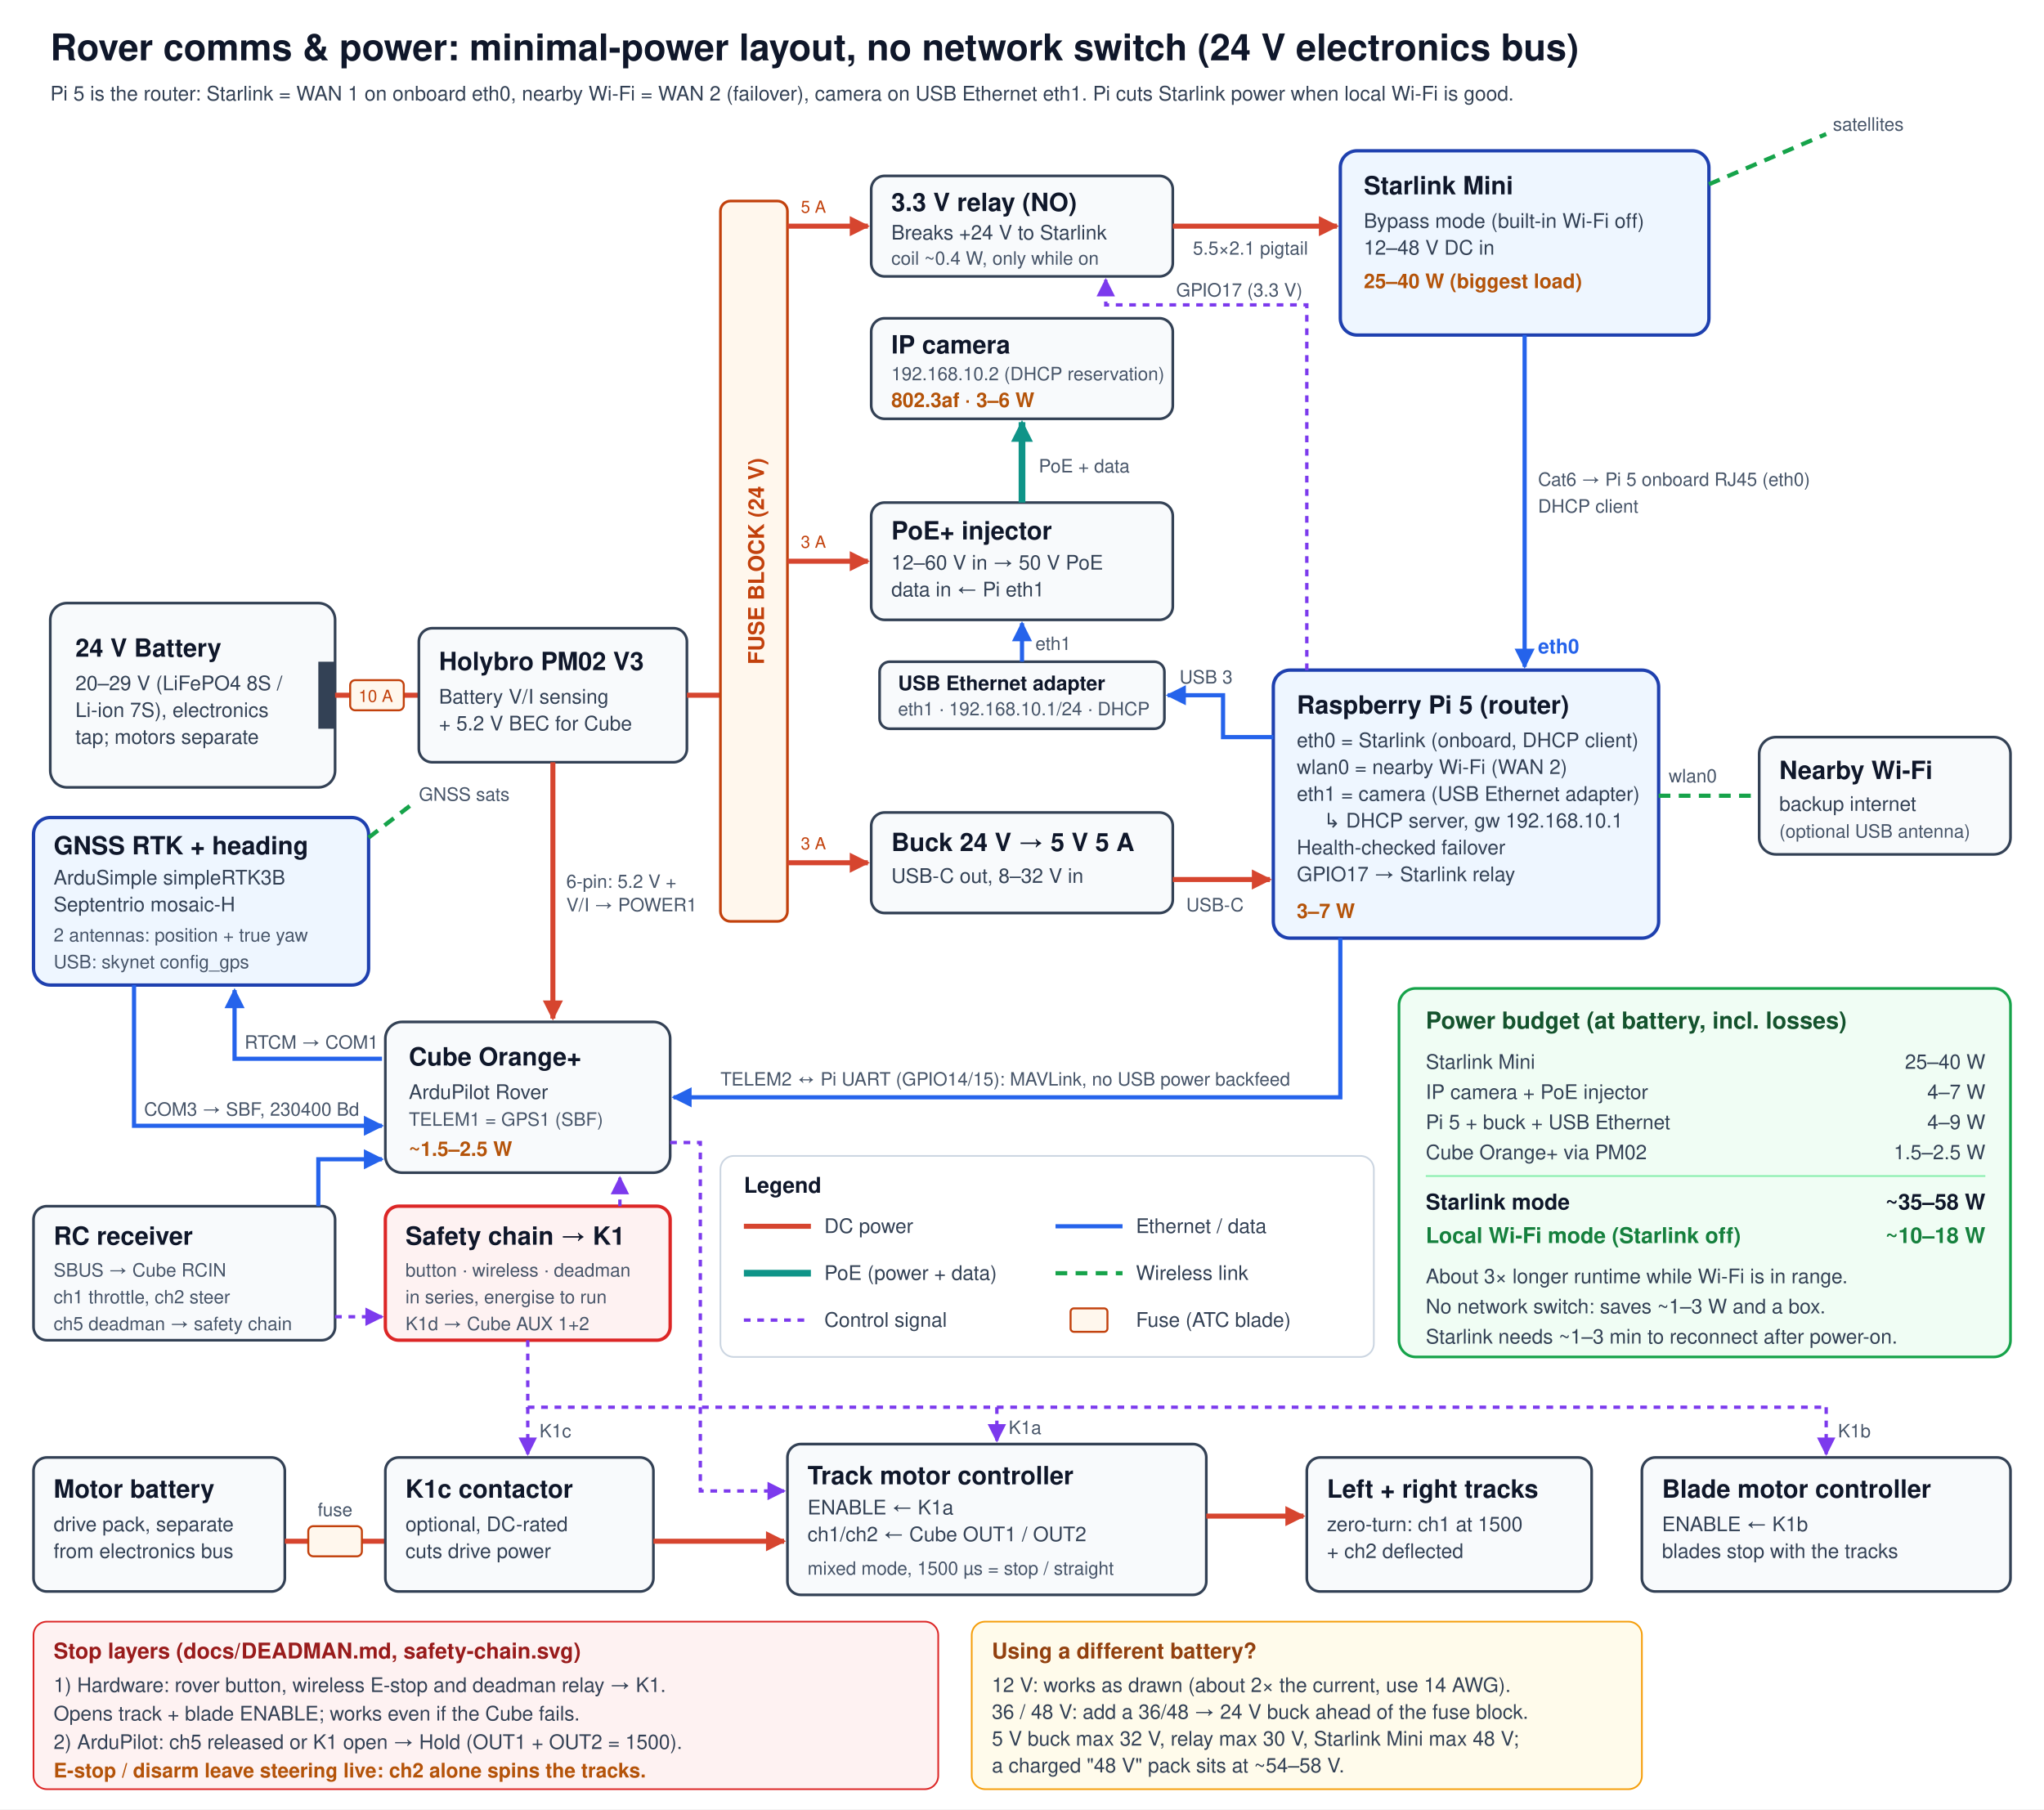
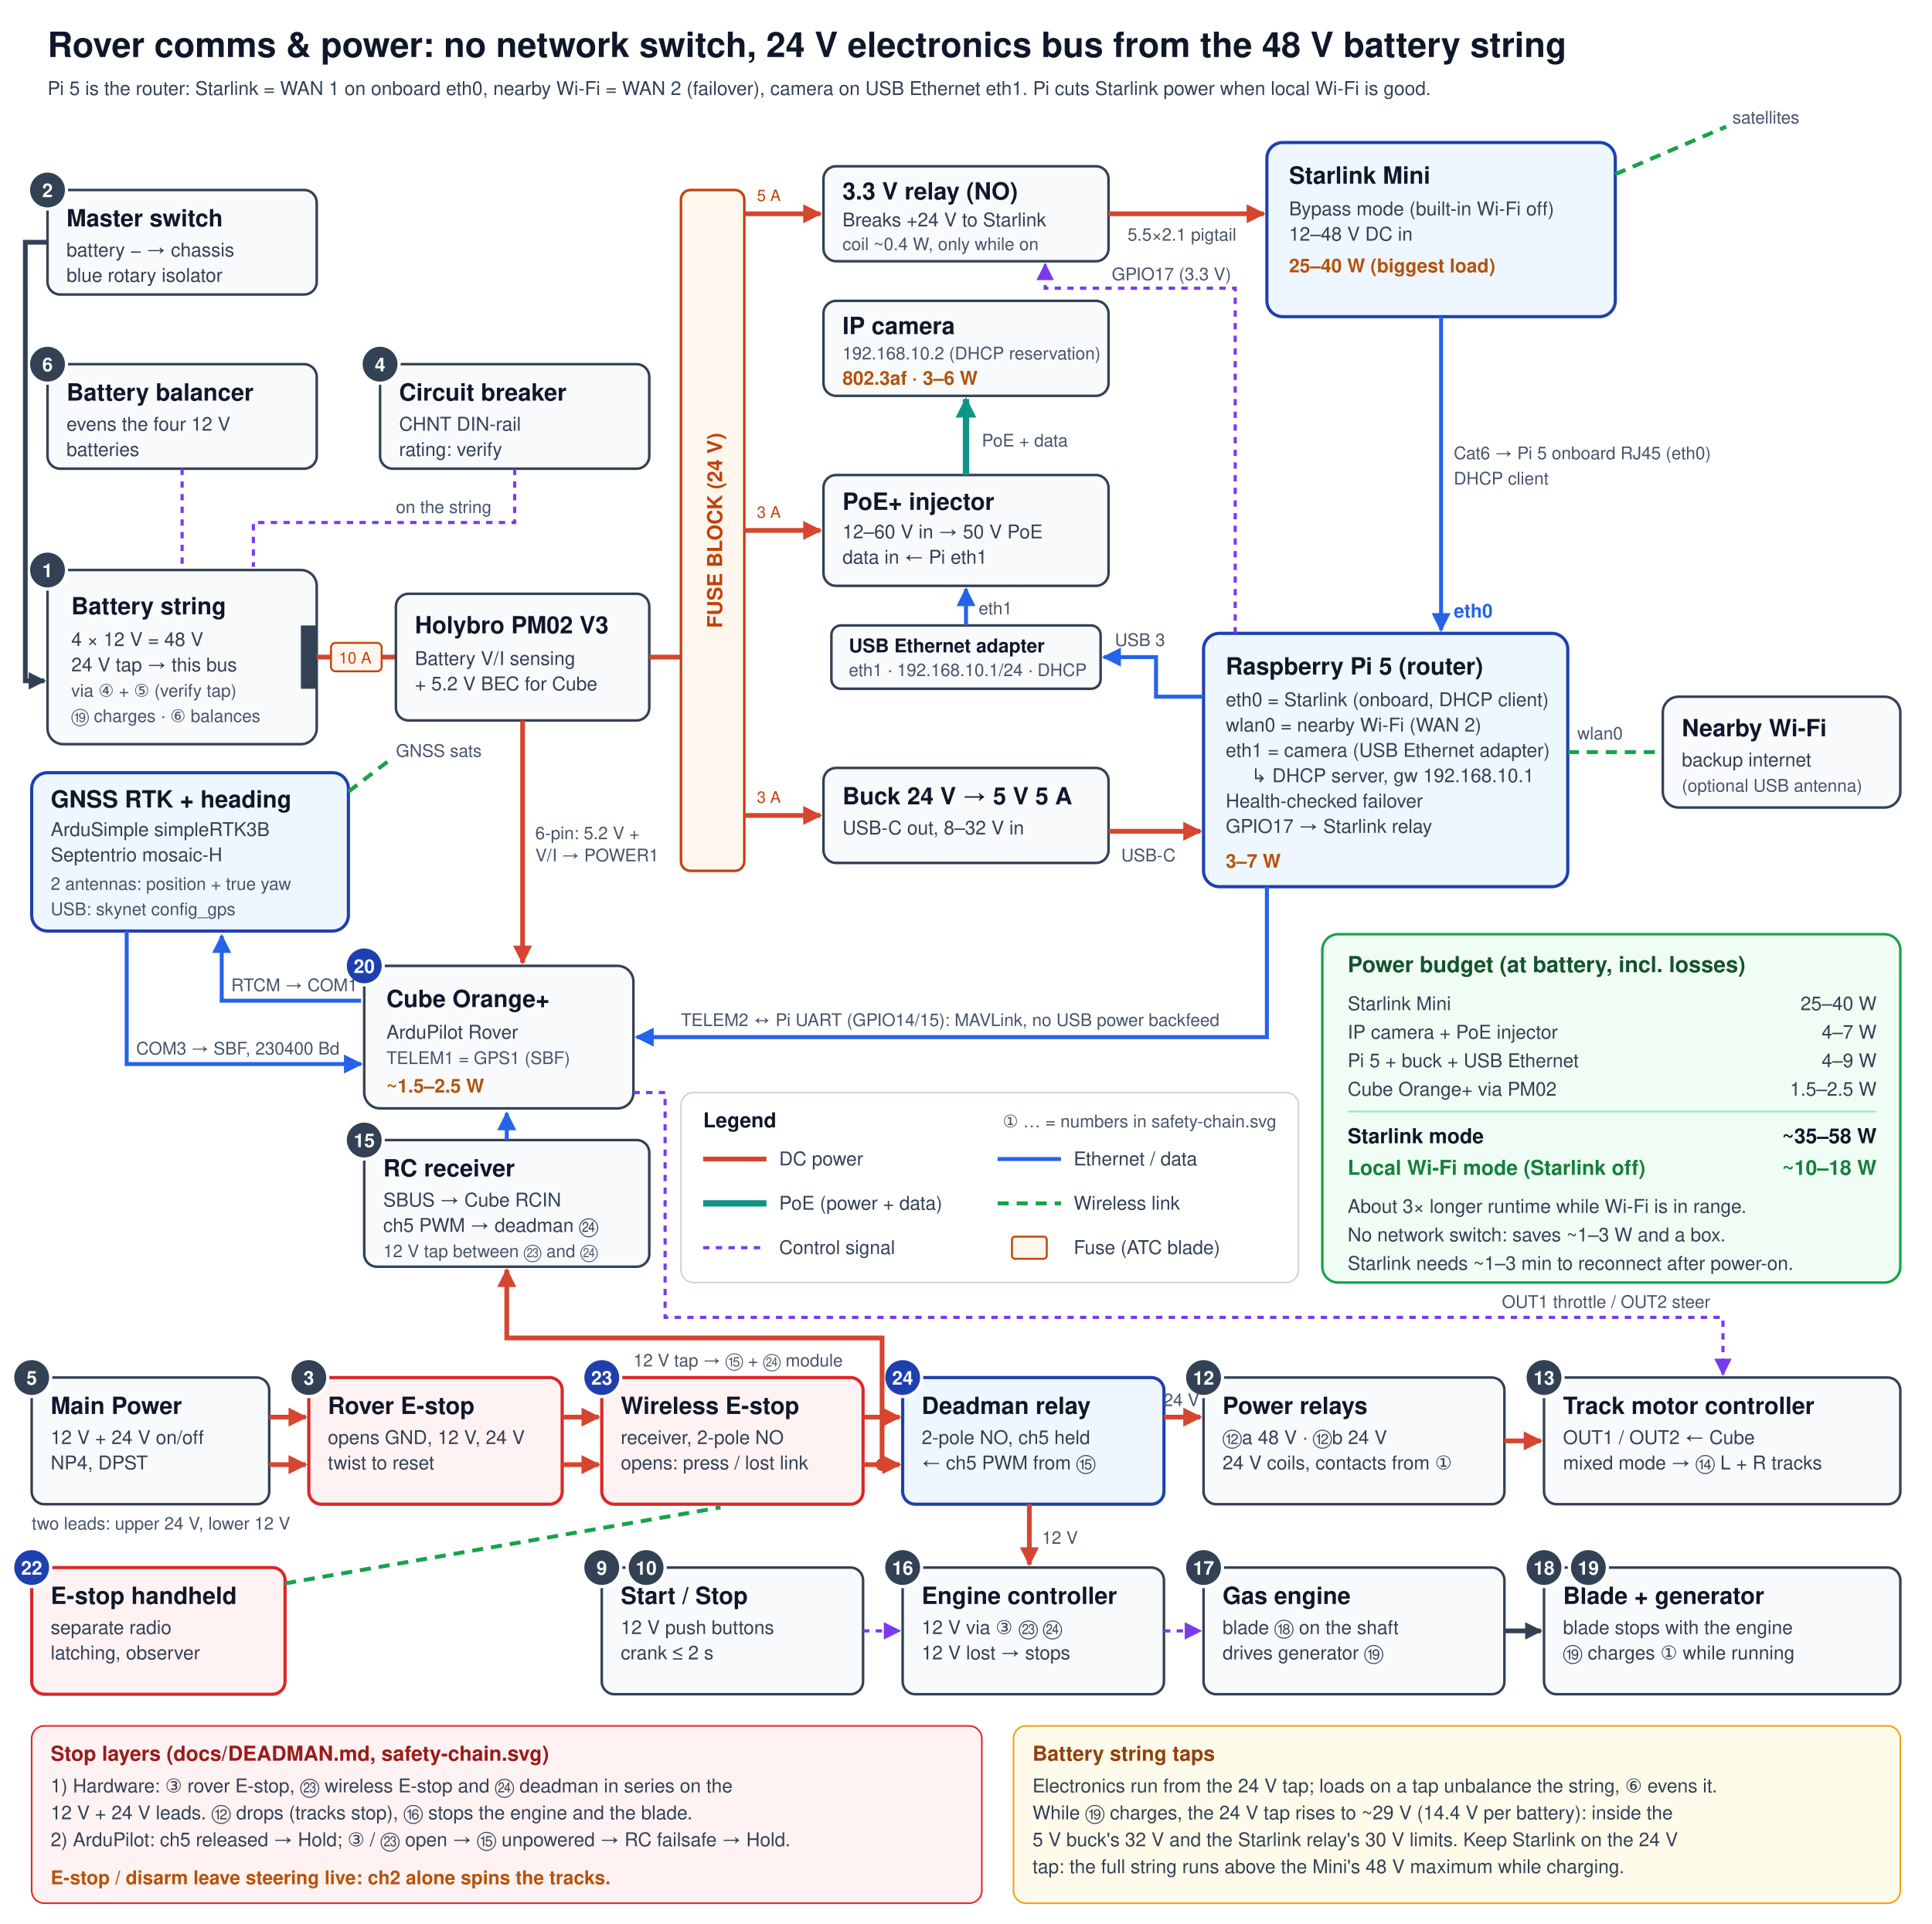
- <svg xmlns="http://www.w3.org/2000/svg" viewBox="0 0 1220 1080" font-family="Segoe UI, Helvetica, Arial, sans-serif">
+ <svg xmlns="http://www.w3.org/2000/svg" viewBox="0 0 1220 1215" font-family="Segoe UI, Helvetica, Arial, sans-serif">
  <defs>
    <marker id="arR" viewBox="0 0 10 10" refX="9" refY="5" markerWidth="12" markerHeight="12" markerUnits="userSpaceOnUse" orient="auto">
      <path d="M0,0 L10,5 L0,10 z" fill="#d6452f" />
    </marker>
    <marker id="arB" viewBox="0 0 10 10" refX="9" refY="5" markerWidth="12" markerHeight="12" markerUnits="userSpaceOnUse" orient="auto">
      <path d="M0,0 L10,5 L0,10 z" fill="#2563eb" />
    </marker>
    <marker id="arT" viewBox="0 0 10 10" refX="9" refY="5" markerWidth="13" markerHeight="13" markerUnits="userSpaceOnUse" orient="auto">
      <path d="M0,0 L10,5 L0,10 z" fill="#0f9488" />
+     </marker>
+     <marker id="arK" viewBox="0 0 10 10" refX="9" refY="5" markerWidth="11" markerHeight="11" markerUnits="userSpaceOnUse" orient="auto">
+       <path d="M0,0 L10,5 L0,10 z" fill="#334155" />
    </marker>
    <marker id="arP" viewBox="0 0 10 10" refX="9" refY="5" markerWidth="11" markerHeight="11" markerUnits="userSpaceOnUse" orient="auto">
      <path d="M0,0 L10,5 L0,10 z" fill="#7c3aed" />
    </marker>
    <style>
      .box{fill:#f8fafc;stroke:#334155;stroke-width:1.6}
      .key{fill:#eef6ff;stroke:#1e40af;stroke-width:2}
      .t{font-size:15px;font-weight:700;fill:#0f172a}
      .s{font-size:12px;fill:#334155}
      .w{font-size:12px;font-weight:700;fill:#b45309}
      .lbl{font-size:11px;fill:#475569}
      .pwr{stroke:#d6452f;stroke-width:3;fill:none}
      .dat{stroke:#2563eb;stroke-width:2.5;fill:none}
      .poe{stroke:#0f9488;stroke-width:4;fill:none}
      .wifi{stroke:#16a34a;stroke-width:2.5;fill:none;stroke-dasharray:7 5}
      .ctl{stroke:#7c3aed;stroke-width:2;fill:none;stroke-dasharray:4 4}
+       .gnd{stroke:#334155;stroke-width:3;fill:none}
      .fuse{fill:#fff7ed;stroke:#c2410c;stroke-width:1.2}
    </style>
  </defs>
-   <rect width="1220" height="1080" fill="#ffffff" />
-   <text x="30" y="36" font-size="22" font-weight="700" fill="#0f172a">Rover comms &amp; power: minimal-power layout, no network switch (24 V electronics bus)</text>
+   <rect width="1220" height="1215" fill="#ffffff" />
+   <text x="30" y="36" font-size="22" font-weight="700" fill="#0f172a">Rover comms &amp; power: no network switch, 24 V electronics bus from the 48 V battery string</text>
  <text x="30" y="60" class="s">Pi 5 is the router: Starlink = WAN 1 on onboard eth0, nearby Wi-Fi = WAN 2 (failover), camera on USB Ethernet eth1. Pi cuts Starlink power when local Wi-Fi is good.</text>
+   <rect x="30" y="120" width="170" height="66" rx="8" class="box" />
+   <text x="42" y="143" class="t">Master switch</text>
+   <text x="42" y="162" class="s">battery − → chassis</text>
+   <text x="42" y="178" class="s">blue rotary isolator</text>
+   <circle cx="30" cy="120" r="12" fill="#334155" stroke="#ffffff" stroke-width="2" />
+   <text x="30" y="124.5" font-size="12" font-weight="700" fill="#ffffff" text-anchor="middle">2</text>
+   <rect x="30" y="230" width="170" height="66" rx="8" class="box" />
+   <text x="42" y="253" class="t">Battery balancer</text>
+   <text x="42" y="272" class="s">evens the four 12 V</text>
+   <text x="42" y="288" class="s">batteries</text>
+   <circle cx="30" cy="230" r="12" fill="#334155" stroke="#ffffff" stroke-width="2" />
+   <text x="30" y="234.5" font-size="12" font-weight="700" fill="#ffffff" text-anchor="middle">6</text>
+   <rect x="240" y="230" width="170" height="66" rx="8" class="box" />
+   <text x="252" y="253" class="t">Circuit breaker</text>
+   <text x="252" y="272" class="s">CHNT DIN-rail</text>
+   <text x="252" y="288" class="s">rating: verify</text>
+   <circle cx="240" cy="230" r="12" fill="#334155" stroke="#ffffff" stroke-width="2" />
+   <text x="240" y="234.5" font-size="12" font-weight="700" fill="#ffffff" text-anchor="middle">4</text>
  <rect x="30" y="360" width="170" height="110" rx="10" class="box" />
  <rect x="190" y="395" width="10" height="40" fill="#334155" />
-   <text x="45" y="392" class="t">24 V Battery</text>
-   <text x="45" y="412" class="s">20–29 V (LiFePO4 8S /</text>
-   <text x="45" y="428" class="s">Li-ion 7S), electronics</text>
-   <text x="45" y="444" class="s">tap; motors separate</text>
+   <text x="45" y="388" class="t">Battery string</text>
+   <text x="45" y="408" class="s">4 × 12 V = 48 V</text>
+   <text x="45" y="424" class="s">24 V tap → this bus</text>
+   <text x="45" y="440" class="lbl">via ④ + ⑤ (verify tap)</text>
+   <text x="45" y="456" class="lbl">⑲ charges · ⑥ balances</text>
+   <circle cx="30" cy="360" r="12" fill="#334155" stroke="#ffffff" stroke-width="2" />
+   <text x="30" y="364.5" font-size="12" font-weight="700" fill="#ffffff" text-anchor="middle">1</text>
+   <path d="M115,296 V358" class="ctl" />
+   <path d="M30,153 H16 V430 H28" class="gnd" marker-end="url(#arK)" />
+   <path d="M325,296 V330 H160 V358" class="ctl" />
+   <text x="250" y="324" class="lbl" text-anchor="start">on the string</text>
  <line x1="200" y1="415" x2="250" y2="415" class="pwr" />
  <rect x="209" y="406" width="32" height="18" rx="3" class="fuse" />
  <text x="214" y="419" font-size="10" fill="#c2410c">10 A</text>
  <rect x="250" y="375" width="160" height="80" rx="8" class="box" />
  <text x="262" y="400" class="t">Holybro PM02 V3</text>
  <text x="262" y="420" class="s">Battery V/I sensing</text>
  <text x="262" y="436" class="s">+ 5.2 V BEC for Cube</text>
  <line x1="410" y1="415" x2="430" y2="415" class="pwr" />
  <rect x="430" y="120" width="40" height="430" rx="6" fill="#fff7ed" stroke="#c2410c" stroke-width="1.6" />
  <text x="456" y="335" font-size="13" font-weight="700" fill="#c2410c" transform="rotate(-90 456 335)" text-anchor="middle">FUSE BLOCK (24 V)</text>
  <line x1="470" y1="135" x2="518" y2="135" class="pwr" marker-end="url(#arR)" />
  <text x="478" y="127" font-size="10" fill="#c2410c">5 A</text>
  <rect x="520" y="105" width="180" height="60" rx="8" class="box" />
  <text x="532" y="126" class="t">3.3 V relay (NO)</text>
  <text x="532" y="143" class="s">Breaks +24 V to Starlink</text>
  <text x="532" y="158" class="lbl">coil ~0.4 W, only while on</text>
  <line x1="700" y1="135" x2="798" y2="135" class="pwr" marker-end="url(#arR)" />
  <text x="712" y="152" class="lbl">5.5×2.1 pigtail</text>
  <rect x="800" y="90" width="220" height="110" rx="10" class="key" />
  <text x="814" y="116" class="t">Starlink Mini</text>
  <text x="814" y="136" class="s">Bypass mode (built-in Wi-Fi off)</text>
  <text x="814" y="152" class="s">12–48 V DC in</text>
  <text x="814" y="172" class="w">25–40 W (biggest load)</text>
  <path d="M1020,110 L1090,80" class="wifi" />
  <text x="1094" y="78" class="lbl">satellites</text>
  <line x1="910" y1="200" x2="910" y2="398" class="dat" marker-end="url(#arB)" />
  <text x="918" y="290" class="lbl">Cat6 → Pi 5 onboard RJ45 (eth0)</text>
  <text x="918" y="306" class="lbl">DHCP client</text>
  <text x="918" y="390" font-size="12" font-weight="700" fill="#2563eb">eth0</text>
  <rect x="760" y="400" width="230" height="160" rx="10" class="key" />
  <text x="774" y="426" class="t">Raspberry Pi 5 (router)</text>
  <text x="774" y="446" class="s">eth0  = Starlink (onboard, DHCP client)</text>
  <text x="774" y="462" class="s">wlan0 = nearby Wi-Fi (WAN 2)</text>
  <text x="774" y="478" class="s">eth1  = camera (USB Ethernet adapter)</text>
  <text x="790" y="494" class="s">↳ DHCP server, gw 192.168.10.1</text>
  <text x="774" y="510" class="s">Health-checked failover</text>
  <text x="774" y="526" class="s">GPIO17 → Starlink relay</text>
  <text x="774" y="548" class="w">3–7 W</text>
  <line x1="470" y1="335" x2="518" y2="335" class="pwr" marker-end="url(#arR)" />
  <text x="478" y="327" font-size="10" fill="#c2410c">3 A</text>
  <rect x="520" y="300" width="180" height="70" rx="8" class="box" />
  <text x="532" y="322" class="t">PoE+ injector</text>
  <text x="532" y="340" class="s">12–60 V in → 50 V PoE</text>
  <text x="532" y="356" class="s">data in ← Pi eth1</text>
  <rect x="525" y="395" width="170" height="40" rx="6" class="box" />
  <text x="536" y="412" font-size="12" font-weight="700" fill="#0f172a">USB Ethernet adapter</text>
  <text x="536" y="427" class="lbl">eth1 · 192.168.10.1/24 · DHCP</text>
  <path d="M760,440 H730 V415 H697" class="dat" marker-end="url(#arB)" />
  <text x="704" y="408" class="lbl">USB 3</text>
  <line x1="610" y1="395" x2="610" y2="372" class="dat" marker-end="url(#arB)" />
  <text x="618" y="388" class="lbl">eth1</text>
  <line x1="610" y1="300" x2="610" y2="252" class="poe" marker-end="url(#arT)" />
  <text x="620" y="282" class="lbl">PoE + data</text>
  <rect x="520" y="190" width="180" height="60" rx="8" class="box" />
  <text x="532" y="211" class="t">IP camera</text>
  <text x="532" y="227" class="lbl">192.168.10.2 (DHCP reservation)</text>
  <text x="532" y="243" class="w">802.3af · 3–6 W</text>
  <path d="M780,400 V182 H660 V167" class="ctl" marker-end="url(#arP)" />
  <text x="702" y="177" class="lbl" fill="#7c3aed">GPIO17 (3.3 V)</text>
  <line x1="470" y1="515" x2="518" y2="515" class="pwr" marker-end="url(#arR)" />
  <text x="478" y="507" font-size="10" fill="#c2410c">3 A</text>
  <rect x="520" y="485" width="180" height="60" rx="8" class="box" />
  <text x="532" y="508" class="t">Buck 24 V → 5 V 5 A</text>
  <text x="532" y="527" class="s">USB-C out, 8–32 V in</text>
  <line x1="700" y1="525" x2="758" y2="525" class="pwr" marker-end="url(#arR)" />
  <text x="708" y="544" class="lbl">USB-C</text>
  <rect x="1050" y="440" width="150" height="70" rx="10" class="box" />
  <text x="1062" y="465" class="t">Nearby Wi-Fi</text>
  <text x="1062" y="484" class="s">backup internet</text>
  <text x="1062" y="500" class="lbl">(optional USB antenna)</text>
  <line x1="990" y1="475" x2="1048" y2="475" class="wifi" />
  <text x="996" y="467" class="lbl">wlan0</text>
  <line x1="330" y1="455" x2="330" y2="608" class="pwr" marker-end="url(#arR)" />
  <text x="338" y="530" class="lbl">6-pin: 5.2 V +</text>
  <text x="338" y="544" class="lbl">V/I → POWER1</text>
  <rect x="230" y="610" width="170" height="90" rx="10" class="box" />
  <text x="244" y="636" class="t">Cube Orange+</text>
+   <circle cx="230" cy="610" r="12" fill="#1e40af" stroke="#ffffff" stroke-width="2" />
+   <text x="230" y="614.5" font-size="12" font-weight="700" fill="#ffffff" text-anchor="middle">20</text>
  <text x="244" y="656" class="s">ArduPilot Rover</text>
  <text x="244" y="672" class="lbl">TELEM1 = GPS1 (SBF)</text>
  <text x="244" y="690" class="w">~1.5–2.5 W</text>
  <rect x="20" y="488" width="200" height="100" rx="10" class="key" />
  <text x="32" y="510" class="t">GNSS RTK + heading</text>
  <text x="32" y="528" class="s">ArduSimple simpleRTK3B</text>
  <text x="32" y="544" class="s">Septentrio mosaic-H</text>
  <text x="32" y="562" class="lbl">2 antennas: position + true yaw</text>
  <text x="32" y="578" class="lbl">USB: skynet config_gps</text>
  <path d="M220,500 L246,480" class="wifi" />
  <text x="250" y="478" class="lbl">GNSS sats</text>
  <path d="M228,632 H140 V591" class="dat" marker-end="url(#arB)" />
  <text x="146" y="626" class="lbl">RTCM → COM1</text>
  <path d="M80,588 V672 H228" class="dat" marker-end="url(#arB)" />
  <text x="86" y="666" class="lbl">COM3 → SBF, 230400 Bd</text>
  <path d="M800,560 V655 H402" class="dat" marker-end="url(#arB)" />
  <text x="430" y="648" class="lbl">TELEM2 ↔ Pi UART (GPIO14/15): MAVLink, no USB power backfeed</text>
  <rect x="430" y="690" width="390" height="120" rx="8" fill="#ffffff" stroke="#cbd5e1" />
  <text x="444" y="712" font-size="13" font-weight="700" fill="#0f172a">Legend</text>
+   <text x="806" y="712" class="lbl" text-anchor="end">① … = numbers in safety-chain.svg</text>
  <line x1="444" y1="732" x2="484" y2="732" class="pwr" />
  <text x="492" y="736" class="s">DC power</text>
  <line x1="630" y1="732" x2="670" y2="732" class="dat" />
  <text x="678" y="736" class="s">Ethernet / data</text>
  <line x1="444" y1="760" x2="484" y2="760" class="poe" />
  <text x="492" y="764" class="s">PoE (power + data)</text>
  <line x1="630" y1="760" x2="670" y2="760" class="wifi" />
  <text x="678" y="764" class="s">Wireless link</text>
  <line x1="444" y1="788" x2="484" y2="788" class="ctl" />
  <text x="492" y="792" class="s">Control signal</text>
  <rect x="639" y="781" width="22" height="14" rx="2" class="fuse" />
  <text x="678" y="792" class="s">Fuse (ATC blade)</text>
-   <rect x="20" y="720" width="180" height="80" rx="8" class="box" />
-   <text x="32" y="743" class="t">RC receiver</text>
-   <text x="32" y="762" class="lbl">SBUS → Cube RCIN</text>
-   <text x="32" y="778" class="lbl">ch1 throttle, ch2 steer</text>
-   <text x="32" y="794" class="lbl">ch5 deadman → safety chain</text>
-   <path d="M190,720 V692 H228" class="dat" marker-end="url(#arB)" />
-   <path d="M200,786 H228" class="ctl" marker-end="url(#arP)" />
-   <rect x="230" y="720" width="170" height="80" rx="8" fill="#fef2f2" stroke="#dc2626" stroke-width="2" />
-   <text x="242" y="743" class="t">Safety chain → K1</text>
-   <text x="242" y="762" class="lbl">button · wireless · deadman</text>
-   <text x="242" y="778" class="lbl">in series, energise to run</text>
-   <text x="242" y="794" class="lbl">K1d → Cube AUX 1+2</text>
-   <path d="M370,720 V703" class="ctl" marker-end="url(#arP)" />
-   <path d="M315,800 V840 H1090" class="ctl" />
-   <path d="M315,840 V868" class="ctl" marker-end="url(#arP)" />
-   <text x="322" y="858" class="lbl">K1c</text>
-   <path d="M595,840 V860" class="ctl" marker-end="url(#arP)" />
-   <text x="602" y="856" class="lbl">K1a</text>
-   <path d="M1090,840 V868" class="ctl" marker-end="url(#arP)" />
-   <text x="1097" y="858" class="lbl">K1b</text>
+   <rect x="230" y="720" width="180" height="80" rx="8" class="box" />
+   <text x="242" y="743" class="t">RC receiver</text>
+   <text x="242" y="762" class="s">SBUS → Cube RCIN</text>
+   <text x="242" y="778" class="s">ch5 PWM → deadman ㉔</text>
+   <text x="242" y="794" class="lbl">12 V tap between ㉓ and ㉔</text>
+   <circle cx="230" cy="720" r="12" fill="#334155" stroke="#ffffff" stroke-width="2" />
+   <text x="230" y="724.5" font-size="12" font-weight="700" fill="#ffffff" text-anchor="middle">15</text>
+   <path d="M320,720 V703" class="dat" marker-end="url(#arB)" />
  <rect x="20" y="870" width="150" height="80" rx="8" class="box" />
-   <text x="32" y="894" class="t">Motor battery</text>
-   <text x="32" y="914" class="s">drive pack, separate</text>
-   <text x="32" y="930" class="s">from electronics bus</text>
-   <line x1="170" y1="920" x2="230" y2="920" class="pwr" />
-   <rect x="184" y="911" width="32" height="18" rx="3" class="fuse" />
-   <text x="200" y="905" class="lbl" text-anchor="middle">fuse</text>
-   <rect x="230" y="870" width="160" height="80" rx="8" class="box" />
-   <text x="242" y="894" class="t">K1c contactor</text>
-   <text x="242" y="914" class="s">optional, DC-rated</text>
-   <text x="242" y="930" class="s">cuts drive power</text>
-   <line x1="390" y1="920" x2="468" y2="920" class="pwr" marker-end="url(#arR)" />
-   <path d="M400,682 H418 V890 H468" class="ctl" marker-end="url(#arP)" />
-   <rect x="470" y="862" width="250" height="90" rx="8" class="box" />
-   <text x="482" y="886" class="t">Track motor controller</text>
-   <text x="482" y="904" class="s">ENABLE ← K1a</text>
-   <text x="482" y="920" class="s">ch1/ch2 ← Cube OUT1 / OUT2</text>
-   <text x="482" y="940" class="lbl">mixed mode, 1500 µs = stop / straight</text>
-   <line x1="720" y1="905" x2="778" y2="905" class="pwr" marker-end="url(#arR)" />
-   <rect x="780" y="870" width="170" height="80" rx="8" class="box" />
-   <text x="792" y="894" class="t">Left + right tracks</text>
-   <text x="792" y="914" class="s">zero-turn: ch1 at 1500</text>
-   <text x="792" y="930" class="s">+ ch2 deflected</text>
-   <rect x="980" y="870" width="220" height="80" rx="8" class="box" />
-   <text x="992" y="894" class="t">Blade motor controller</text>
-   <text x="992" y="914" class="s">ENABLE ← K1b</text>
-   <text x="992" y="930" class="s">blades stop with the tracks</text>
-   <rect x="20" y="968" width="540" height="100" rx="8" fill="#fef2f2" stroke="#dc2626" />
-   <text x="32" y="990" font-size="13" font-weight="700" fill="#991b1b">Stop layers (docs/DEADMAN.md, safety-chain.svg)</text>
-   <text x="32" y="1010" class="s">1) Hardware: rover button, wireless E-stop and deadman relay → K1.</text>
-   <text x="32" y="1027" class="s">    Opens track + blade ENABLE; works even if the Cube fails.</text>
-   <text x="32" y="1044" class="s">2) ArduPilot: ch5 released or K1 open → Hold (OUT1 + OUT2 = 1500).</text>
-   <text x="32" y="1061" class="w">E-stop / disarm leave steering live: ch2 alone spins the tracks.</text>
-   <rect x="580" y="968" width="400" height="100" rx="8" fill="#fffbeb" stroke="#f59e0b" />
-   <text x="592" y="990" font-size="13" font-weight="700" fill="#92400e">Using a different battery?</text>
-   <text x="592" y="1010" class="s">12 V: works as drawn (about 2× the current, use 14 AWG).</text>
-   <text x="592" y="1026" class="s">36 / 48 V: add a 36/48 → 24 V buck ahead of the fuse block.</text>
-   <text x="592" y="1042" class="s">5 V buck max 32 V, relay max 30 V, Starlink Mini max 48 V;</text>
-   <text x="592" y="1058" class="s">a charged "48 V" pack sits at ~54–58 V.</text>
+   <text x="32" y="893" class="t">Main Power</text>
+   <text x="32" y="912" class="s">12 V + 24 V on/off</text>
+   <text x="32" y="928" class="s">NP4, DPST</text>
+   <circle cx="20" cy="870" r="12" fill="#334155" stroke="#ffffff" stroke-width="2" />
+   <text x="20" y="874.5" font-size="12" font-weight="700" fill="#ffffff" text-anchor="middle">5</text>
+   <rect x="195" y="870" width="160" height="80" rx="8" fill="#fef2f2" stroke="#dc2626" stroke-width="2" />
+   <text x="207" y="893" class="t">Rover E-stop</text>
+   <text x="207" y="912" class="s">opens GND, 12 V, 24 V</text>
+   <text x="207" y="928" class="s">twist to reset</text>
+   <circle cx="195" cy="870" r="12" fill="#334155" stroke="#ffffff" stroke-width="2" />
+   <text x="195" y="874.5" font-size="12" font-weight="700" fill="#ffffff" text-anchor="middle">3</text>
+   <rect x="380" y="870" width="165" height="80" rx="8" fill="#fef2f2" stroke="#dc2626" stroke-width="2" />
+   <text x="392" y="893" class="t">Wireless E-stop</text>
+   <text x="392" y="912" class="s">receiver, 2-pole NO</text>
+   <text x="392" y="928" class="s">opens: press / lost link</text>
+   <circle cx="380" cy="870" r="12" fill="#1e40af" stroke="#ffffff" stroke-width="2" />
+   <text x="380" y="874.5" font-size="12" font-weight="700" fill="#ffffff" text-anchor="middle">23</text>
+   <rect x="570" y="870" width="165" height="80" rx="8" fill="#eef6ff" stroke="#1e40af" stroke-width="2" />
+   <text x="582" y="893" class="t">Deadman relay</text>
+   <text x="582" y="912" class="s">2-pole NO, ch5 held</text>
+   <text x="582" y="928" class="s">← ch5 PWM from ⑮</text>
+   <circle cx="570" cy="870" r="12" fill="#1e40af" stroke="#ffffff" stroke-width="2" />
+   <text x="570" y="874.5" font-size="12" font-weight="700" fill="#ffffff" text-anchor="middle">24</text>
+   <rect x="760" y="870" width="190" height="80" rx="8" class="box" />
+   <text x="772" y="893" class="t">Power relays</text>
+   <text x="772" y="912" class="s">⑫a 48 V · ⑫b 24 V</text>
+   <text x="772" y="928" class="s">24 V coils, contacts from ①</text>
+   <circle cx="760" cy="870" r="12" fill="#334155" stroke="#ffffff" stroke-width="2" />
+   <text x="760" y="874.5" font-size="12" font-weight="700" fill="#ffffff" text-anchor="middle">12</text>
+   <rect x="975" y="870" width="225" height="80" rx="8" class="box" />
+   <text x="987" y="893" class="t">Track motor controller</text>
+   <text x="987" y="912" class="s">OUT1 / OUT2 ← Cube</text>
+   <text x="987" y="928" class="s">mixed mode → ⑭ L + R tracks</text>
+   <circle cx="975" cy="870" r="12" fill="#334155" stroke="#ffffff" stroke-width="2" />
+   <text x="975" y="874.5" font-size="12" font-weight="700" fill="#ffffff" text-anchor="middle">13</text>
+   <path d="M170,895 H193" class="pwr" marker-end="url(#arR)" />
+   <path d="M170,925 H193" class="pwr" marker-end="url(#arR)" />
+   <path d="M355,895 H378" class="pwr" marker-end="url(#arR)" />
+   <path d="M355,925 H378" class="pwr" marker-end="url(#arR)" />
+   <path d="M545,895 H568" class="pwr" marker-end="url(#arR)" />
+   <path d="M545,925 H568" class="pwr" marker-end="url(#arR)" />
+   <path d="M735,895 H758" class="pwr" marker-end="url(#arR)" />
+   <path d="M950,910 H973" class="pwr" marker-end="url(#arR)" />
+   <text x="20" y="966" class="lbl" text-anchor="start">two leads: upper 24 V, lower 12 V</text>
+   <text x="746" y="888" class="lbl" text-anchor="middle">24 V</text>
+   <circle cx="557" cy="925" r="4" fill="#d6452f" />
+   <path d="M557,925 V845 H320 V802" class="pwr" marker-end="url(#arR)" />
+   <text x="400" y="863" class="lbl" text-anchor="start">12 V tap → ⑮ + ㉔ module</text>
+   <path d="M400,690 H420 V832 H1088 V868" class="ctl" marker-end="url(#arP)" />
+   <text x="1080" y="826" class="lbl" text-anchor="end">OUT1 throttle / OUT2 steer</text>
+   <rect x="20" y="990" width="160" height="80" rx="8" fill="#fef2f2" stroke="#dc2626" stroke-width="2" />
+   <text x="32" y="1013" class="t">E-stop handheld</text>
+   <text x="32" y="1032" class="s">separate radio</text>
+   <text x="32" y="1048" class="s">latching, observer</text>
+   <circle cx="20" cy="990" r="12" fill="#1e40af" stroke="#ffffff" stroke-width="2" />
+   <text x="20" y="994.5" font-size="12" font-weight="700" fill="#ffffff" text-anchor="middle">22</text>
+   <path d="M180,1000 L455,952" class="wifi" />
+   <rect x="380" y="990" width="165" height="80" rx="8" class="box" />
+   <text x="392" y="1013" class="t">Start / Stop</text>
+   <text x="392" y="1032" class="s">12 V push buttons</text>
+   <text x="392" y="1048" class="s">crank ≤ 2 s</text>
+   <circle cx="380" cy="990" r="12" fill="#334155" stroke="#ffffff" stroke-width="2" />
+   <text x="380" y="994.5" font-size="12" font-weight="700" fill="#ffffff" text-anchor="middle">9</text>
+   <circle cx="408" cy="990" r="12" fill="#334155" stroke="#ffffff" stroke-width="2" />
+   <text x="408" y="994.5" font-size="12" font-weight="700" fill="#ffffff" text-anchor="middle">10</text>
+   <rect x="570" y="990" width="165" height="80" rx="8" class="box" />
+   <text x="582" y="1013" class="t">Engine controller</text>
+   <text x="582" y="1032" class="s">12 V via ③ ㉓ ㉔</text>
+   <text x="582" y="1048" class="s">12 V lost → stops</text>
+   <circle cx="570" cy="990" r="12" fill="#334155" stroke="#ffffff" stroke-width="2" />
+   <text x="570" y="994.5" font-size="12" font-weight="700" fill="#ffffff" text-anchor="middle">16</text>
+   <rect x="760" y="990" width="190" height="80" rx="8" class="box" />
+   <text x="772" y="1013" class="t">Gas engine</text>
+   <text x="772" y="1032" class="s">blade ⑱ on the shaft</text>
+   <text x="772" y="1048" class="s">drives generator ⑲</text>
+   <circle cx="760" cy="990" r="12" fill="#334155" stroke="#ffffff" stroke-width="2" />
+   <text x="760" y="994.5" font-size="12" font-weight="700" fill="#ffffff" text-anchor="middle">17</text>
+   <rect x="975" y="990" width="225" height="80" rx="8" class="box" />
+   <text x="987" y="1013" class="t">Blade + generator</text>
+   <text x="987" y="1032" class="s">blade stops with the engine</text>
+   <text x="987" y="1048" class="s">⑲ charges ① while running</text>
+   <circle cx="975" cy="990" r="12" fill="#334155" stroke="#ffffff" stroke-width="2" />
+   <text x="975" y="994.5" font-size="12" font-weight="700" fill="#ffffff" text-anchor="middle">18</text>
+   <circle cx="1003" cy="990" r="12" fill="#334155" stroke="#ffffff" stroke-width="2" />
+   <text x="1003" y="994.5" font-size="12" font-weight="700" fill="#ffffff" text-anchor="middle">19</text>
+   <path d="M650,950 V988" class="pwr" marker-end="url(#arR)" />
+   <text x="658" y="975" class="lbl" text-anchor="start">12 V</text>
+   <path d="M545,1030 H568" class="ctl" marker-end="url(#arP)" />
+   <path d="M735,1030 H758" class="ctl" marker-end="url(#arP)" />
+   <path d="M950,1030 H973" class="gnd" marker-end="url(#arK)" />
+   <rect x="20" y="1090" width="600" height="112" rx="8" fill="#fef2f2" stroke="#dc2626" />
+   <text x="32" y="1112" font-size="13" font-weight="700" fill="#991b1b">Stop layers (docs/DEADMAN.md, safety-chain.svg)</text>
+   <text x="32" y="1132" class="s" text-anchor="start">1) Hardware: ③ rover E-stop, ㉓ wireless E-stop and ㉔ deadman in series on the</text>
+   <text x="32" y="1149" class="s" text-anchor="start">    12 V + 24 V leads. ⑫ drops (tracks stop), ⑯ stops the engine and the blade.</text>
+   <text x="32" y="1166" class="s" text-anchor="start">2) ArduPilot: ch5 released → Hold; ③ / ㉓ open → ⑮ unpowered → RC failsafe → Hold.</text>
+   <text x="32" y="1190" class="w">E-stop / disarm leave steering live: ch2 alone spins the tracks.</text>
+   <rect x="640" y="1090" width="560" height="112" rx="8" fill="#fffbeb" stroke="#f59e0b" />
+   <text x="652" y="1112" font-size="13" font-weight="700" fill="#92400e">Battery string taps</text>
+   <text x="652" y="1132" class="s" text-anchor="start">Electronics run from the 24 V tap; loads on a tap unbalance the string, ⑥ evens it.</text>
+   <text x="652" y="1149" class="s" text-anchor="start">While ⑲ charges, the 24 V tap rises to ~29 V (14.4 V per battery): inside the</text>
+   <text x="652" y="1166" class="s" text-anchor="start">5 V buck's 32 V and the Starlink relay's 30 V limits. Keep Starlink on the 24 V</text>
+   <text x="652" y="1183" class="s" text-anchor="start">tap: the full string runs above the Mini's 48 V maximum while charging.</text>
  <rect x="835" y="590" width="365" height="220" rx="10" fill="#f0fdf4" stroke="#16a34a" stroke-width="1.6" />
  <text x="851" y="614" font-size="14" font-weight="700" fill="#14532d">Power budget (at battery, incl. losses)</text>
  <text x="851" y="638" class="s">Starlink Mini</text>
  <text x="1185" y="638" class="s" text-anchor="end">25–40 W</text>
  <text x="851" y="656" class="s">IP camera + PoE injector</text>
  <text x="1185" y="656" class="s" text-anchor="end">4–7 W</text>
  <text x="851" y="674" class="s">Pi 5 + buck + USB Ethernet</text>
  <text x="1185" y="674" class="s" text-anchor="end">4–9 W</text>
  <text x="851" y="692" class="s">Cube Orange+ via PM02</text>
  <text x="1185" y="692" class="s" text-anchor="end">1.5–2.5 W</text>
  <line x1="851" y1="702" x2="1185" y2="702" stroke="#86efac" />
  <text x="851" y="722" font-size="13" font-weight="700" fill="#0f172a">Starlink mode</text>
  <text x="1185" y="722" font-size="13" font-weight="700" fill="#0f172a" text-anchor="end">~35–58 W</text>
  <text x="851" y="742" font-size="13" font-weight="700" fill="#15803d">Local Wi-Fi mode (Starlink off)</text>
  <text x="1185" y="742" font-size="13" font-weight="700" fill="#15803d" text-anchor="end">~10–18 W</text>
  <text x="851" y="766" class="s">About 3× longer runtime while Wi-Fi is in range.</text>
  <text x="851" y="784" class="s">No network switch: saves ~1–3 W and a box.</text>
  <text x="851" y="802" class="s">Starlink needs ~1–3 min to reconnect after power-on.</text>
</svg>
